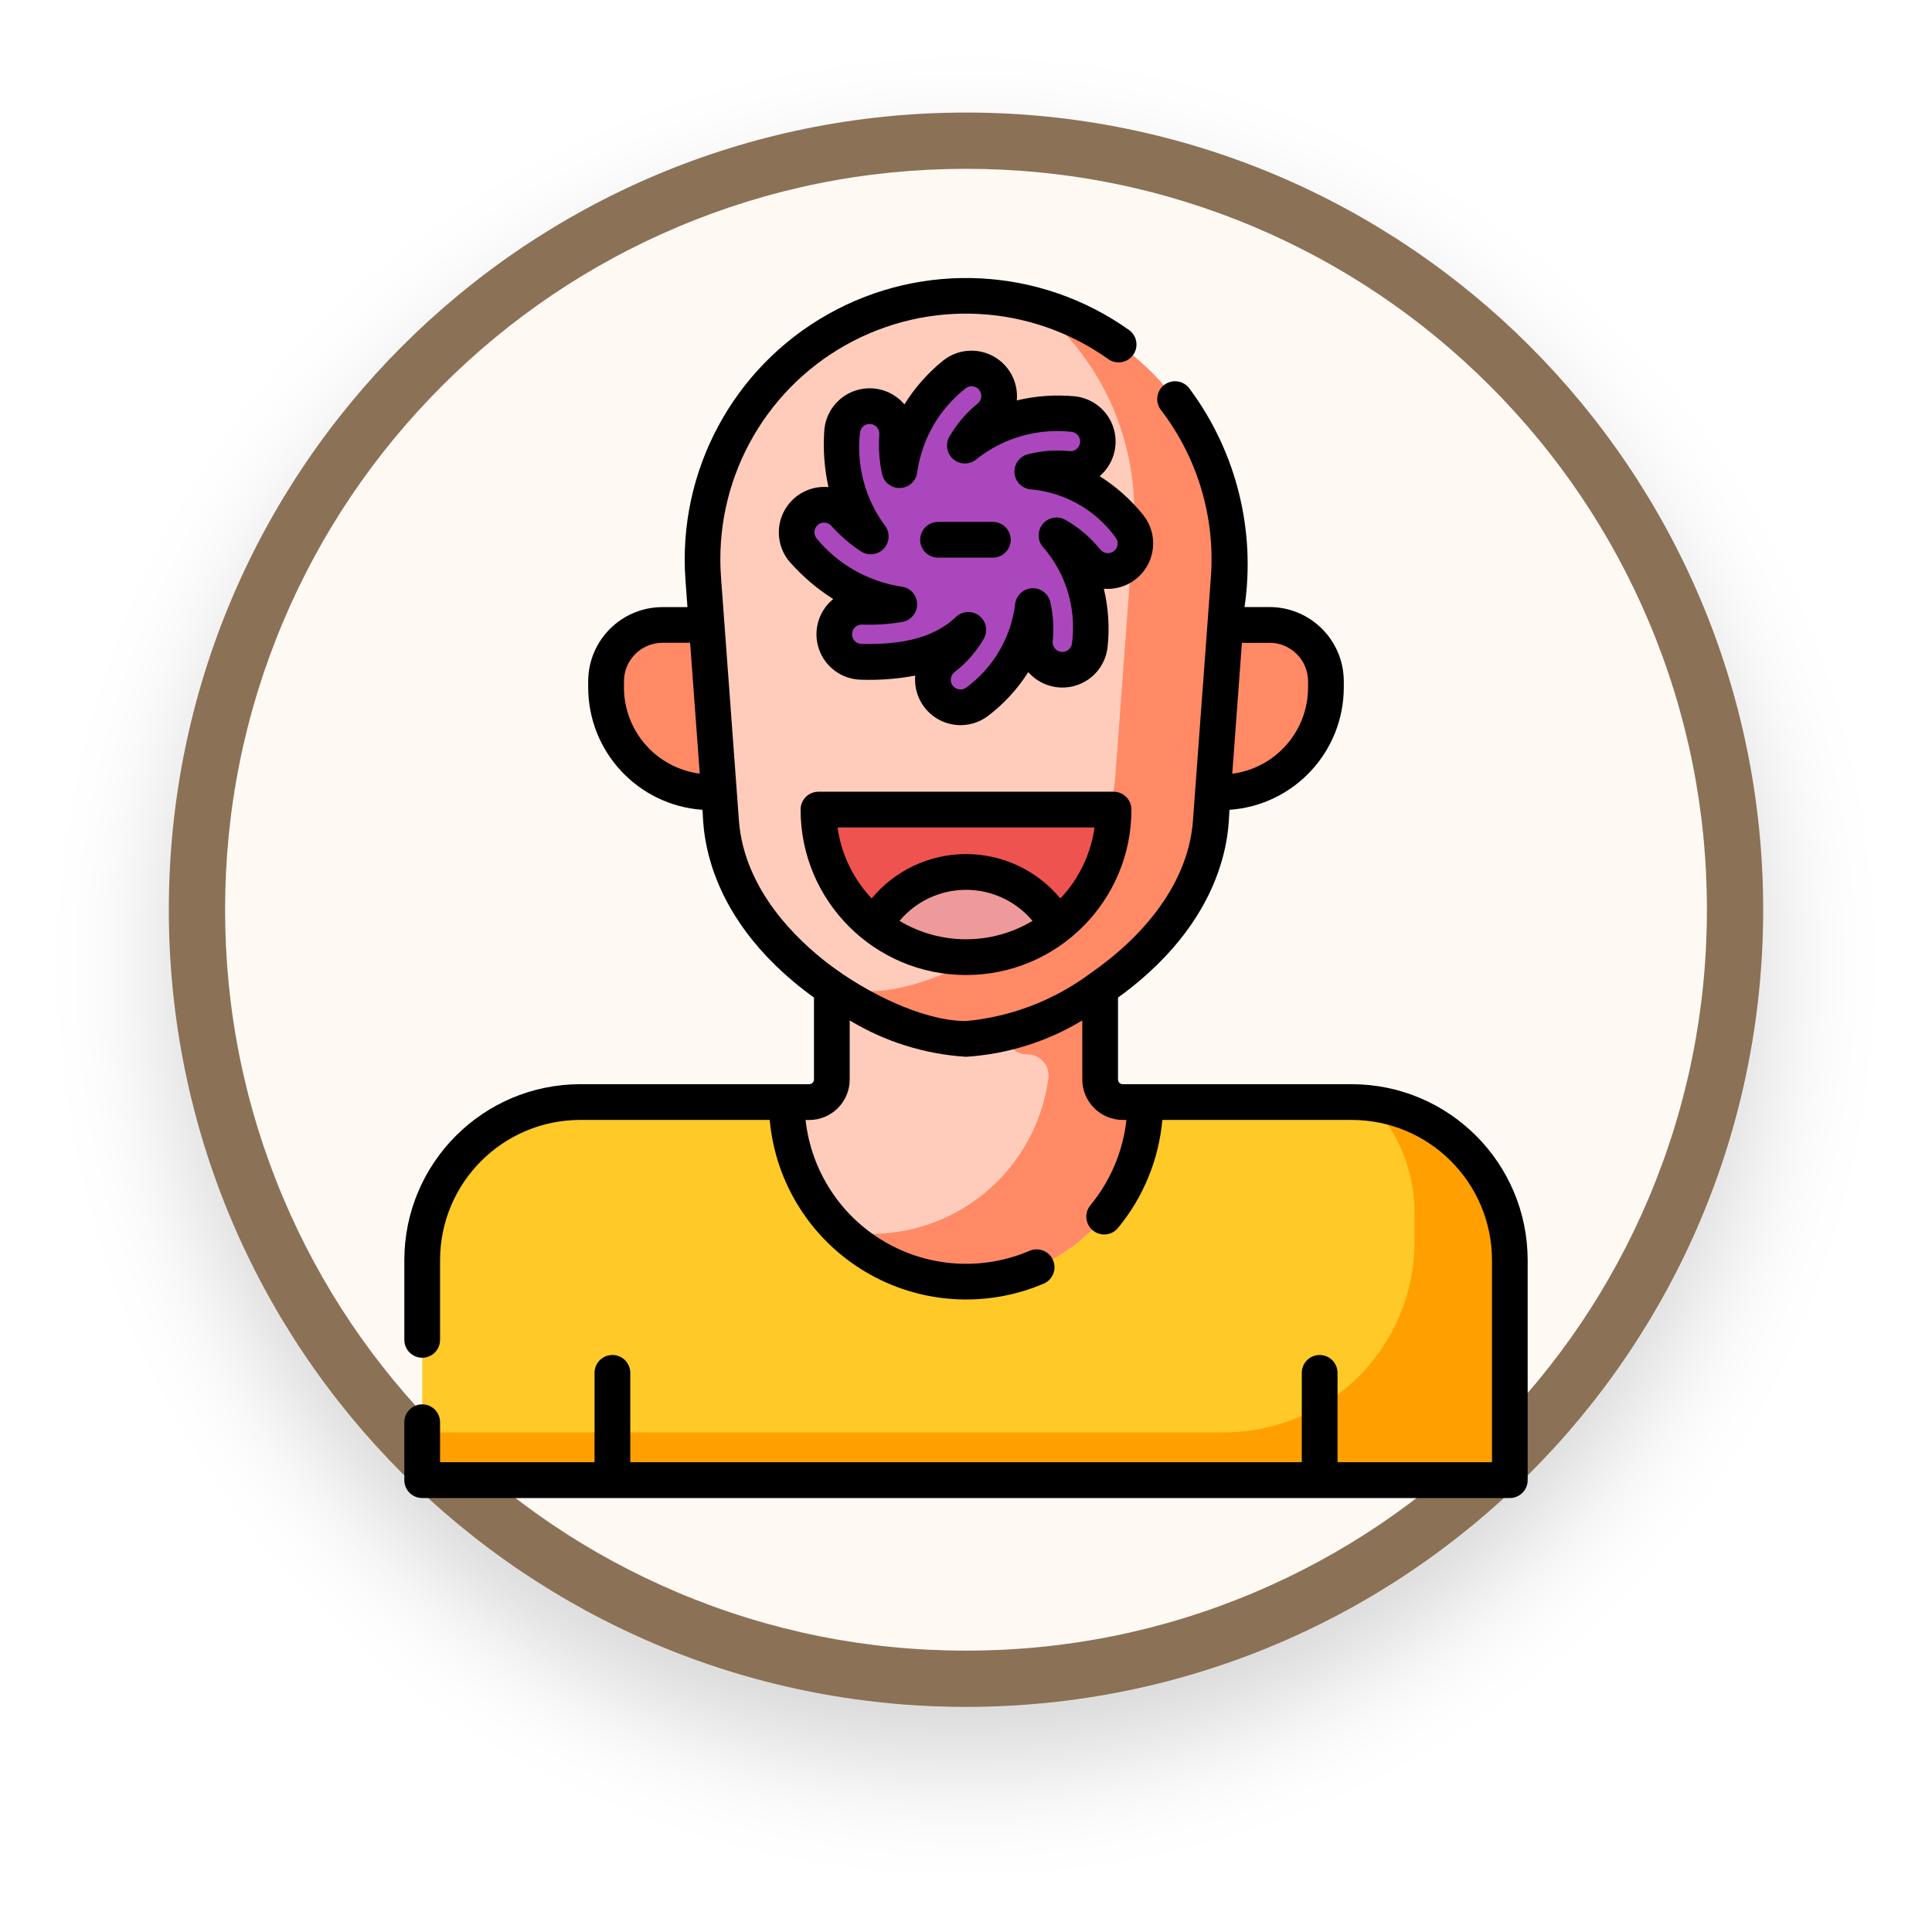
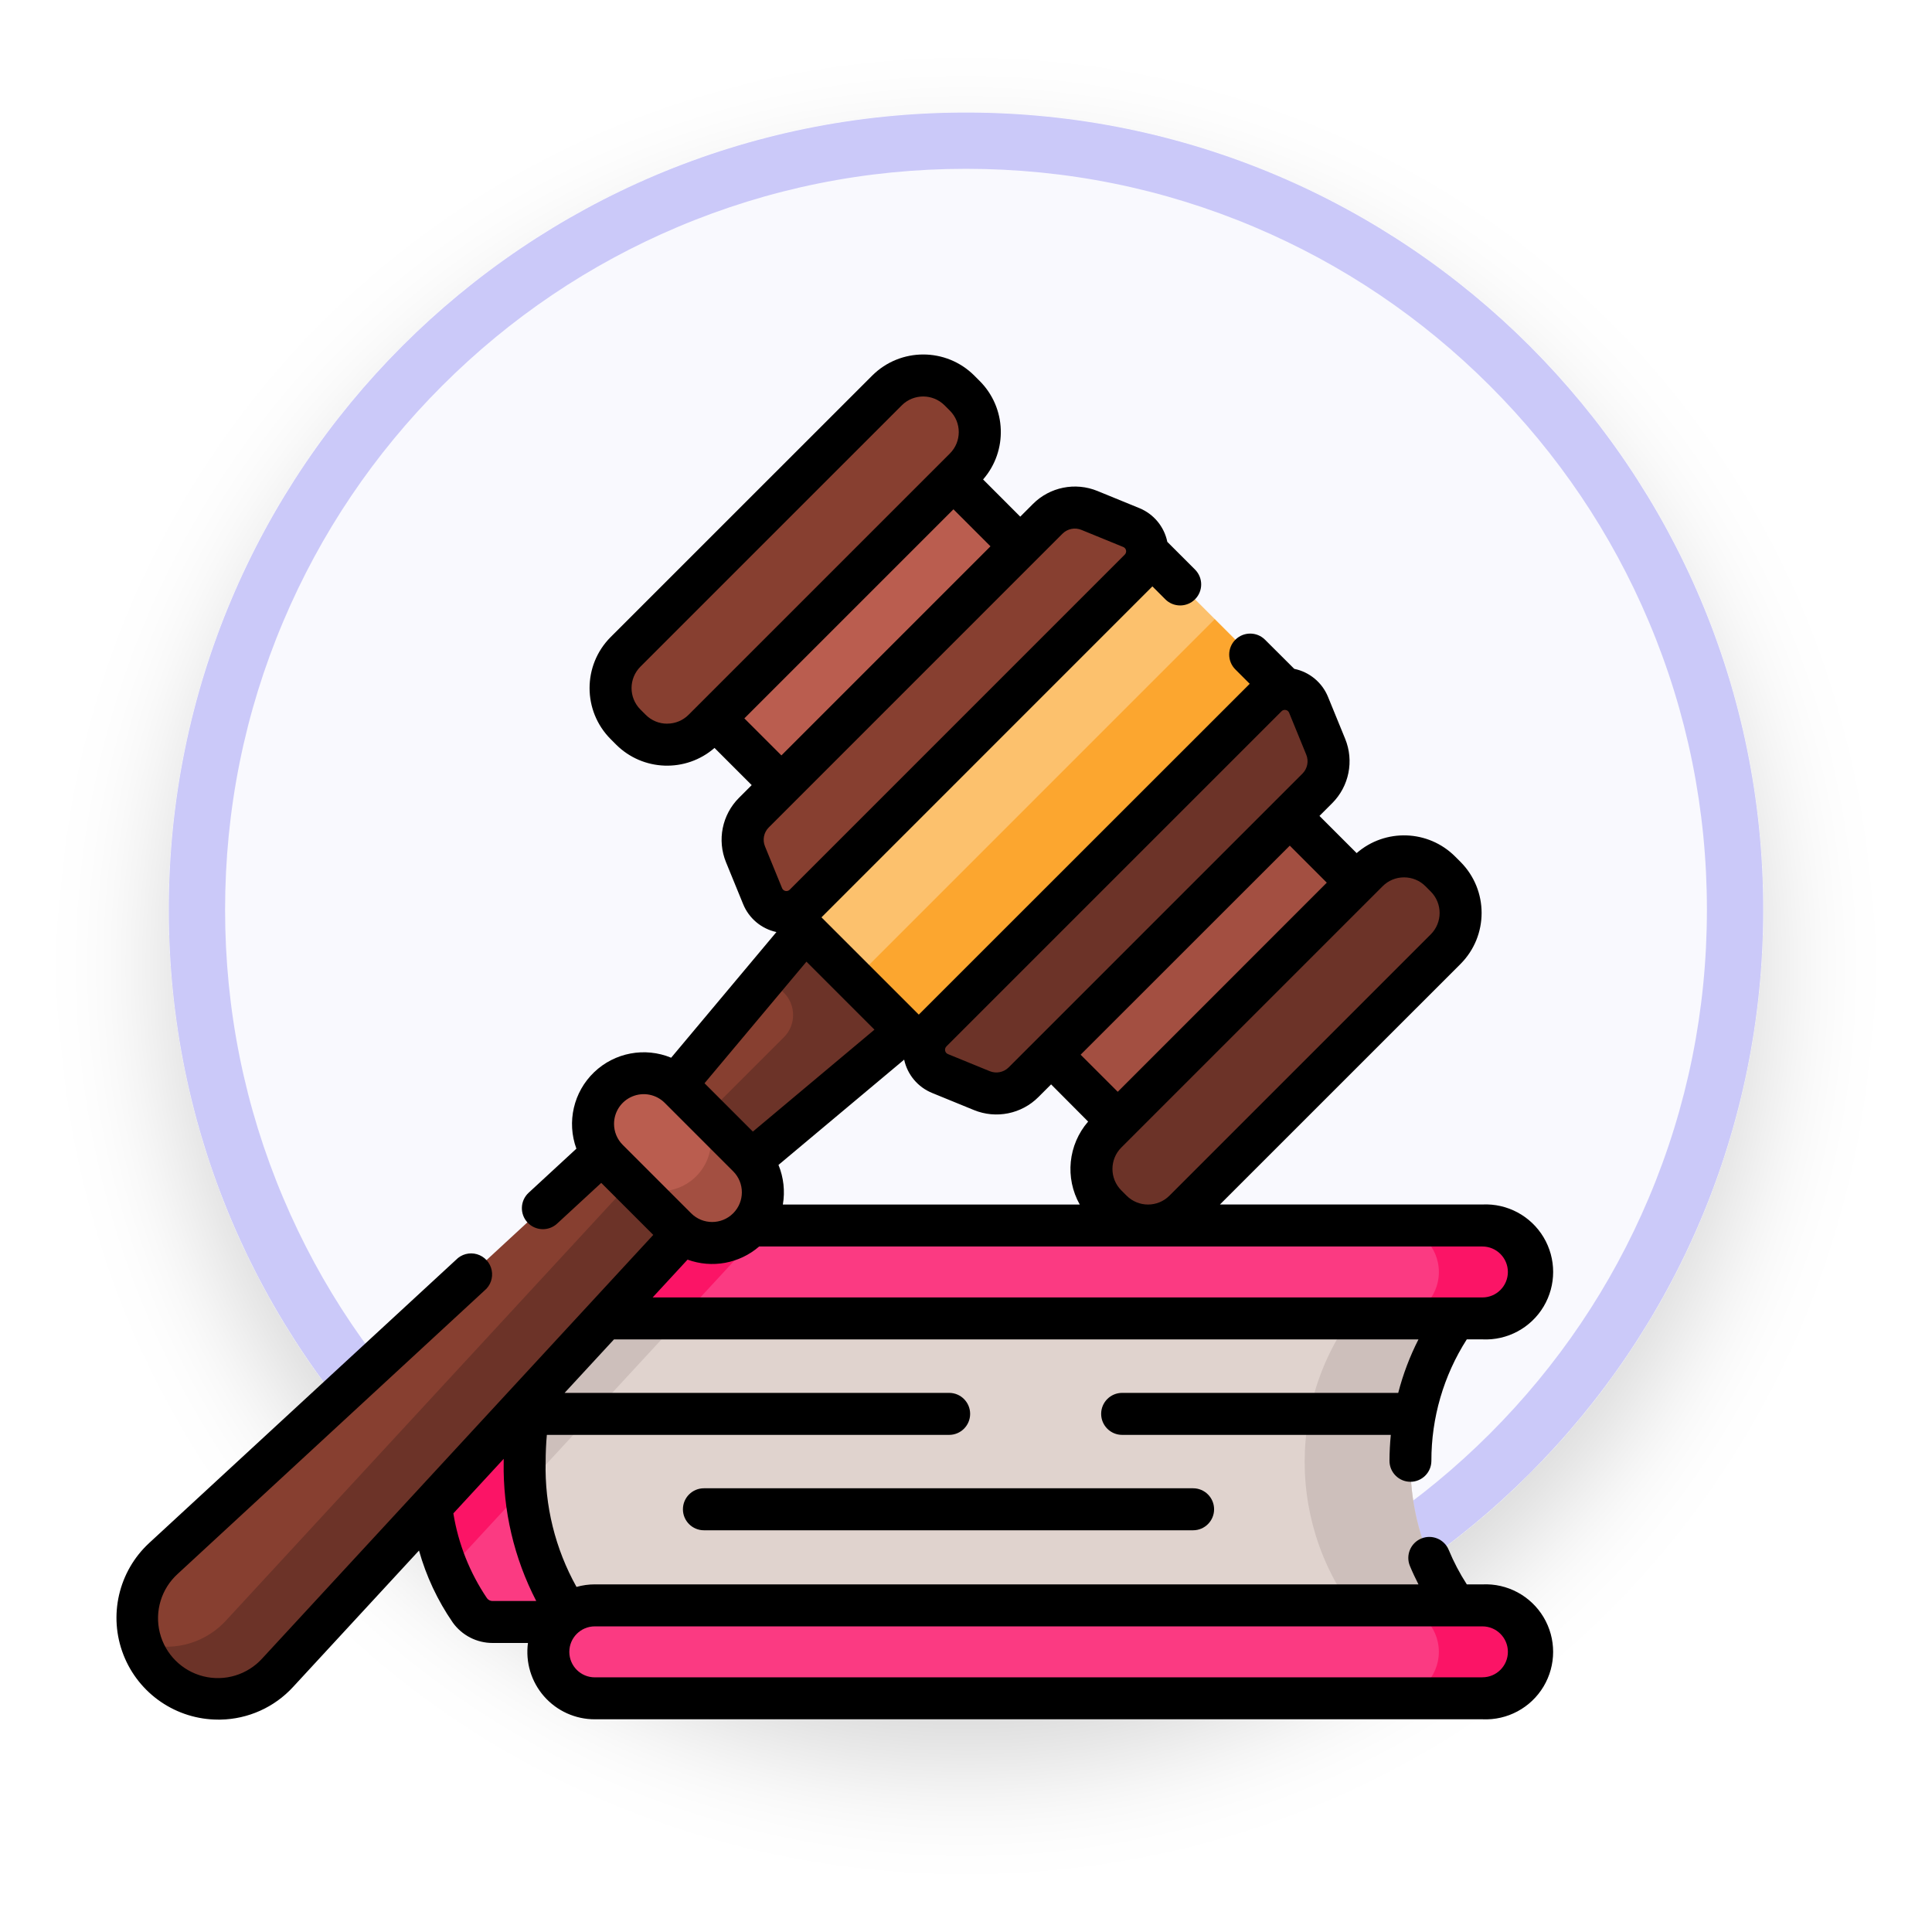
<svg xmlns="http://www.w3.org/2000/svg" width="103" height="103" viewBox="0 0 103 103">
  <defs>
    <filter id="Path_978624" x="0" y="0" width="103" height="103" filterUnits="userSpaceOnUse">
      <feOffset dy="3" input="SourceAlpha" />
      <feGaussianBlur stdDeviation="3" result="blur" />
      <feFlood flood-opacity="0.161" />
      <feComposite operator="in" in2="blur" />
      <feComposite in="SourceGraphic" />
    </filter>
  </defs>
-   <g id="Group_1210697" data-name="Group 1210697" transform="translate(-192 -4462.5)">
-     <g id="Group_1209788" data-name="Group 1209788">
-       <g id="Group_1208683" data-name="Group 1208683" transform="translate(201 4468.5)">
-         <g id="Group_1178144" data-name="Group 1178144">
-           <g id="Group_1177896" data-name="Group 1177896">
-             <g id="Group_1176881" data-name="Group 1176881">
-               <g id="Group_1175148" data-name="Group 1175148">
-                 <g id="Group_1173798" data-name="Group 1173798">
-                   <g id="Group_1171925" data-name="Group 1171925">
-                     <g id="Group_1164524" data-name="Group 1164524">
-                       <g id="Group_1144123" data-name="Group 1144123">
-                         <g transform="matrix(1, 0, 0, 1, -9, -6)" filter="url(#Path_978624)">
-                           <g id="Path_978624-2" data-name="Path 978624" transform="translate(9 6)" fill="#fff9f4">
-                             <path d="M 42.5 83.5 C 36.964 83.5 31.595 82.416 26.541 80.279 C 21.659 78.214 17.274 75.257 13.509 71.491 C 9.743 67.726 6.786 63.341 4.721 58.459 C 2.584 53.405 1.5 48.036 1.5 42.5 C 1.5 36.964 2.584 31.595 4.721 26.541 C 6.786 21.659 9.743 17.274 13.509 13.509 C 17.274 9.743 21.659 6.786 26.541 4.721 C 31.595 2.584 36.964 1.5 42.5 1.5 C 48.036 1.5 53.405 2.584 58.459 4.721 C 63.341 6.786 67.726 9.743 71.491 13.509 C 75.257 17.274 78.214 21.659 80.279 26.541 C 82.416 31.595 83.5 36.964 83.5 42.5 C 83.5 48.036 82.416 53.405 80.279 58.459 C 78.214 63.341 75.257 67.726 71.491 71.491 C 67.726 75.257 63.341 78.214 58.459 80.279 C 53.405 82.416 48.036 83.5 42.5 83.5 Z" stroke="none" />
-                             <path d="M 42.5 3 C 37.166 3 31.994 4.044 27.126 6.103 C 22.422 8.092 18.198 10.941 14.569 14.569 C 10.941 18.198 8.092 22.422 6.103 27.126 C 4.044 31.994 3 37.166 3 42.5 C 3 47.834 4.044 53.006 6.103 57.874 C 8.092 62.578 10.941 66.802 14.569 70.431 C 18.198 74.059 22.422 76.908 27.126 78.897 C 31.994 80.956 37.166 82 42.5 82 C 47.834 82 53.006 80.956 57.874 78.897 C 62.578 76.908 66.802 74.059 70.431 70.431 C 74.059 66.802 76.908 62.578 78.897 57.874 C 80.956 53.006 82 47.834 82 42.5 C 82 37.166 80.956 31.994 78.897 27.126 C 76.908 22.422 74.059 18.198 70.431 14.569 C 66.802 10.941 62.578 8.092 57.874 6.103 C 53.006 4.044 47.834 3 42.5 3 M 42.5 0 C 65.972 0 85 19.028 85 42.5 C 85 65.972 65.972 85 42.5 85 C 19.028 85 0 65.972 0 42.5 C 0 19.028 19.028 0 42.5 0 Z" stroke="none" fill="#8b7157" />
+   <g id="Group_1222535" data-name="Group 1222535" transform="translate(-164.789 -1684.5)">
+     <g id="Group_1221753" data-name="Group 1221753">
+       <g id="Group_1220988" data-name="Group 1220988" transform="translate(0 -843)">
+         <g id="Group_1208651" data-name="Group 1208651" transform="translate(-0.711 1469.5)">
+           <g id="Group_1178144" data-name="Group 1178144" transform="translate(-19.5 -2004)">
+             <g id="Group_1177896" data-name="Group 1177896" transform="translate(14 196)">
+               <g id="Group_1176881" data-name="Group 1176881">
+                 <g id="Group_1175148" data-name="Group 1175148" transform="translate(0 1580)">
+                   <g id="Group_1173798" data-name="Group 1173798" transform="translate(-3 -3520)">
+                     <g id="Group_1171925" data-name="Group 1171925" transform="translate(-22 -2246)">
+                       <g id="Group_1164524" data-name="Group 1164524" transform="translate(205 7058)">
+                         <g id="Group_1144123" data-name="Group 1144123">
+                           <g transform="matrix(1, 0, 0, 1, -9, -6)" filter="url(#Path_978624)">
+                             <g id="Path_978624-2" data-name="Path 978624" transform="translate(9 6)" fill="#f9f9fe">
+                               <path d="M 42.5 83.5 C 36.964 83.5 31.595 82.416 26.541 80.279 C 21.659 78.214 17.274 75.257 13.509 71.491 C 9.743 67.726 6.786 63.341 4.721 58.459 C 2.584 53.405 1.5 48.036 1.5 42.5 C 1.5 36.964 2.584 31.595 4.721 26.541 C 6.786 21.659 9.743 17.274 13.509 13.509 C 17.274 9.743 21.659 6.786 26.541 4.721 C 31.595 2.584 36.964 1.5 42.5 1.5 C 48.036 1.5 53.405 2.584 58.459 4.721 C 63.341 6.786 67.726 9.743 71.491 13.509 C 75.257 17.274 78.214 21.659 80.279 26.541 C 82.416 31.595 83.5 36.964 83.5 42.5 C 83.5 48.036 82.416 53.405 80.279 58.459 C 78.214 63.341 75.257 67.726 71.491 71.491 C 67.726 75.257 63.341 78.214 58.459 80.279 C 53.405 82.416 48.036 83.5 42.5 83.5 Z" stroke="none" />
+                               <path d="M 42.5 3 C 37.166 3 31.994 4.044 27.126 6.103 C 22.422 8.092 18.198 10.941 14.569 14.569 C 10.941 18.198 8.092 22.422 6.103 27.126 C 4.044 31.994 3 37.166 3 42.5 C 3 47.834 4.044 53.006 6.103 57.874 C 8.092 62.578 10.941 66.802 14.569 70.431 C 18.198 74.059 22.422 76.908 27.126 78.897 C 31.994 80.956 37.166 82 42.5 82 C 47.834 82 53.006 80.956 57.874 78.897 C 62.578 76.908 66.802 74.059 70.431 70.431 C 74.059 66.802 76.908 62.578 78.897 57.874 C 80.956 53.006 82 47.834 82 42.5 C 82 37.166 80.956 31.994 78.897 27.126 C 76.908 22.422 74.059 18.198 70.431 14.569 C 66.802 10.941 62.578 8.092 57.874 6.103 C 53.006 4.044 47.834 3 42.5 3 M 42.5 0 C 65.972 0 85 19.028 85 42.5 C 85 65.972 65.972 85 42.5 85 C 19.028 85 0 65.972 0 42.5 C 0 19.028 19.028 0 42.5 0 Z" stroke="none" fill="#cbc9f9" />
+                             </g>
                          </g>
                        </g>
                      </g>
                    </g>
                  </g>
                </g>
              </g>
            </g>
          </g>
        </g>
      </g>
-       <g id="alucinogeno" transform="translate(193.285 4477.321)">
-         <path id="Path_1079263" data-name="Path 1079263" d="M159.481,47.112c-4.12,0-12.547-4.737-13.051-11.573l-.955-12.966a14.044,14.044,0,1,1,28.011,0l-.955,12.966C172.028,42.375,163.6,47.112,159.481,47.112Z" transform="translate(-109.266 -6.546)" fill="#ffccbc" />
-         <path id="Path_1079264" data-name="Path 1079264" d="M208.1,11.171a14.019,14.019,0,0,1,5.32,12.068L212.461,36.2c-.5,6.836-8.931,11.573-13.051,11.573a8.808,8.808,0,0,1-2.414-.4,14.453,14.453,0,0,0,7.495,2.938c4.12,0,12.547-4.737,13.051-11.573l.955-12.966A14.05,14.05,0,0,0,208.1,11.171Z" transform="translate(-154.276 -9.752)" fill="#ff8a65" />
-         <path id="Path_1079265" data-name="Path 1079265" d="M360.088,154.529h-.435l.657-8.921h2.36a3,3,0,0,1,3,3v.329A5.587,5.587,0,0,1,360.088,154.529Z" transform="translate(-296.271 -127.112)" fill="#ff8a65" />
-         <path id="Path_1079266" data-name="Path 1079266" d="M110.524,154.529h.435l-.657-8.921h-2.36a3,3,0,0,0-3,3v.329A5.587,5.587,0,0,0,110.524,154.529Z" transform="translate(-73.911 -127.112)" fill="#ff8a65" />
-         <path id="Path_1079267" data-name="Path 1079267" d="M77.327,345.854H66.32a9.557,9.557,0,1,1-19.114,0H36.2a8.427,8.427,0,0,0-8.427,8.427v11.725H85.754V354.281A8.427,8.427,0,0,0,77.327,345.854Z" transform="translate(-6.548 -301.922)" fill="#ffca28" />
-         <path id="Path_1079268" data-name="Path 1079268" d="M78.332,346.341a8.4,8.4,0,0,1,2.34,5.825v1.553A10.172,10.172,0,0,1,70.5,363.891H27.771v2.541H85.753V354.706A8.427,8.427,0,0,0,78.332,346.341Z" transform="translate(-6.547 -302.347)" fill="#ffa000" />
-         <path id="Path_1079269" data-name="Path 1079269" d="M190.321,313.759a9.557,9.557,0,0,0,9.557-9.574h-1.2a1.206,1.206,0,0,1-1.206-1.206v-4.857a14.164,14.164,0,0,1-7.152,2.7,14.166,14.166,0,0,1-7.152-2.7v4.857a1.206,1.206,0,0,1-1.206,1.206h-1.2A9.557,9.557,0,0,0,190.321,313.759Z" transform="translate(-140.106 -260.253)" fill="#ffccbc" />
-         <path id="Path_1079270" data-name="Path 1079270" d="M218.883,304.184a1.206,1.206,0,0,1-1.206-1.206v-4.857a16.905,16.905,0,0,1-5.077,2.392,1.2,1.2,0,0,0,1.2,1.13h0a1.126,1.126,0,0,1,1.117,1.27,9.556,9.556,0,0,1-11.011,8.179,9.554,9.554,0,0,0,16.174-6.909h-1.2Z" transform="translate(-160.31 -260.252)" fill="#ff8a65" />
-         <path id="Path_1079271" data-name="Path 1079271" d="M201.938,230.975h0a7.866,7.866,0,0,1-7.866-7.866H209.8A7.867,7.867,0,0,1,201.938,230.975Z" transform="translate(-151.724 -194.769)" fill="#ef5350" />
-         <path id="Path_1079272" data-name="Path 1079272" d="M217.67,252.132a7.833,7.833,0,0,0,4.869,1.687h0a7.833,7.833,0,0,0,4.869-1.687,5.579,5.579,0,0,0-9.738,0Z" transform="translate(-172.324 -217.613)" fill="#ef9a9a" />
-         <path id="Path_1079273" data-name="Path 1079273" d="M202.626,46.376a7.572,7.572,0,0,0-5.081-2.906l-.1,0a5.354,5.354,0,0,1,1.869-.144,1.47,1.47,0,1,0,.313-2.923,7.846,7.846,0,0,0-5.776,1.683,5.359,5.359,0,0,1,1.278-1.5,1.47,1.47,0,1,0-1.839-2.293,7.852,7.852,0,0,0-2.924,5.1,6.743,6.743,0,0,1-.125-1.848,1.47,1.47,0,0,0-2.933-.2,8.014,8.014,0,0,0,1.529,5.582,7.045,7.045,0,0,1-1.4-1.205,1.47,1.47,0,1,0-2.183,1.969,8.156,8.156,0,0,0,5.1,2.855,9.7,9.7,0,0,1-1.977.127h-.025a1.47,1.47,0,0,0-.024,2.94q.179,0,.361,0a7.724,7.724,0,0,0,5.094-1.485l.019-.015c.081-.069.158-.139.232-.209a5.068,5.068,0,0,1-1.3,1.487,1.47,1.47,0,1,0,1.765,2.351,7.472,7.472,0,0,0,2.981-5.107,5.329,5.329,0,0,1,.111,1.769,1.47,1.47,0,1,0,2.923.315,7.58,7.58,0,0,0-1.509-5.554c-.085-.1-.174-.2-.265-.3a5.543,5.543,0,0,1,1.592,1.352,1.47,1.47,0,1,0,2.293-1.84Z" transform="translate(-143.701 -33.142)" fill="#ab47bc" />
-         <g id="Group_1209787" data-name="Group 1209787" transform="translate(20.271 0)">
-           <path id="Path_1079274" data-name="Path 1079274" d="M187.524,215.609a.953.953,0,0,0-.953.953,8.819,8.819,0,0,0,17.638,0,.953.953,0,0,0-.953-.953Zm4.321,6.885a4.627,4.627,0,0,1,7.092,0A6.9,6.9,0,0,1,191.844,222.494Zm8.575-1.195a6.528,6.528,0,0,0-10.059,0,6.9,6.9,0,0,1-1.819-3.785h13.7A6.894,6.894,0,0,1,200.42,221.3Z" transform="translate(-165.446 -188.221)" />
-           <path id="Path_1079275" data-name="Path 1079275" d="M70.779,42.98H58.572a.254.254,0,0,1-.253-.253V38.363c6.348-4.593,5.846-9.73,5.949-10.011a6.547,6.547,0,0,0,6.088-6.523V21.5A3.962,3.962,0,0,0,66.4,17.543H65.064a15.678,15.678,0,0,0-2.9-11.6A.953.953,0,1,0,60.65,7.091a13.069,13.069,0,0,1,2.62,8.866l-.955,12.966c-.249,3.384-2.674,6.217-5.488,8.161a13.131,13.131,0,0,1-6.613,2.53c-2.305,0-5.328-1.527-7.305-3.029-1.674-1.271-4.523-3.956-4.8-7.661l-.955-12.966A13.092,13.092,0,0,1,57.817,4.336a.953.953,0,0,0,1.108-1.55A15,15,0,0,0,35.259,16.1l.106,1.446H34.031A3.962,3.962,0,0,0,30.073,21.5v.329a6.547,6.547,0,0,0,6.088,6.523c.1.278-.388,5.426,5.949,10.011v4.364a.254.254,0,0,1-.253.253H29.651a9.39,9.39,0,0,0-9.38,9.38v4.221a.953.953,0,1,0,1.905,0V52.359a7.483,7.483,0,0,1,7.474-7.474h10.1A10.518,10.518,0,0,0,54.388,53.6a.953.953,0,0,0-.757-1.748,8.61,8.61,0,0,1-11.969-6.963h.194a2.161,2.161,0,0,0,2.159-2.159V39.58a13.635,13.635,0,0,0,6.2,1.939,13.635,13.635,0,0,0,6.2-1.939v3.147a2.161,2.161,0,0,0,2.159,2.159h.193a8.613,8.613,0,0,1-1.905,4.53.953.953,0,1,0,1.471,1.211,10.526,10.526,0,0,0,2.35-5.741h10.1a7.483,7.483,0,0,1,7.474,7.474V63.132H70.022V58.339a.953.953,0,0,0-1.905,0v4.793h-35.8V58.339a.953.953,0,0,0-1.905,0v4.793H22.176v-2.1a.953.953,0,1,0-1.905,0v3.058a.953.953,0,0,0,.953.953H79.206a.953.953,0,0,0,.953-.953V52.359A9.39,9.39,0,0,0,70.779,42.98ZM66.4,19.448A2.055,2.055,0,0,1,68.451,21.5v.329a4.64,4.64,0,0,1-4.041,4.6l.514-6.976H66.4Zm-34.42,2.381V21.5a2.055,2.055,0,0,1,2.052-2.052h1.475l.514,6.976A4.64,4.64,0,0,1,31.979,21.829Z" transform="translate(-20.271 0)" />
-           <path id="Path_1079276" data-name="Path 1079276" d="M194.458,37.13a2.426,2.426,0,0,0-1.309-4.256,9.478,9.478,0,0,0-3.108.217,2.426,2.426,0,0,0-3.926-2.124,9.229,9.229,0,0,0-2.065,2.337,2.426,2.426,0,0,0-4.272,1.394A10.512,10.512,0,0,0,180,37.713a2.424,2.424,0,0,0-2.026,4.033,10.842,10.842,0,0,0,2.28,1.935,2.422,2.422,0,0,0,1.483,4.3,13.092,13.092,0,0,0,2.89-.22,2.425,2.425,0,0,0,3.866,2.161,8.874,8.874,0,0,0,2.159-2.346,2.424,2.424,0,0,0,4.23-1.337,9.191,9.191,0,0,0-.2-3.108,2.426,2.426,0,0,0,2.1-3.929A9.414,9.414,0,0,0,194.458,37.13Zm.762,3.992a.517.517,0,0,1-.727-.08,6.453,6.453,0,0,0-1.872-1.588.953.953,0,0,0-1.154,1.489,6.491,6.491,0,0,1,1.517,5.092.517.517,0,1,1-1.028-.111,6.3,6.3,0,0,0-.13-2.088.953.953,0,0,0-1.877.144,6.512,6.512,0,0,1-2.6,4.419.517.517,0,0,1-.621-.827A6.047,6.047,0,0,0,188.28,45.8a.953.953,0,0,0-1.482-1.167c-1.323,1.264-3.228,1.474-5.032,1.443a.517.517,0,1,1,.017-1.034h0a10.442,10.442,0,0,0,2.174-.144.953.953,0,0,0-.083-1.883,7.269,7.269,0,0,1-4.489-2.545.517.517,0,1,1,.768-.693,7.977,7.977,0,0,0,1.588,1.368.953.953,0,0,0,1.249-1.409,7,7,0,0,1-1.311-4.908.517.517,0,0,1,1.032.07,7.675,7.675,0,0,0,.145,2.115.953.953,0,0,0,1.878-.1,6.9,6.9,0,0,1,2.574-4.462.517.517,0,0,1,.647.807,6.318,6.318,0,0,0-1.508,1.769.953.953,0,0,0,1.461,1.185,6.913,6.913,0,0,1,5.04-1.446.517.517,0,1,1-.11,1.028,6.287,6.287,0,0,0-2.206.168.953.953,0,0,0,.189,1.875,6.257,6.257,0,0,1,4.482,2.555A.518.518,0,0,1,195.22,41.122Z" transform="translate(-157.389 -26.565)" />
-           <path id="Path_1079277" data-name="Path 1079277" d="M240.87,102.368h-2.923a.953.953,0,1,0,0,1.905h2.923a.953.953,0,0,0,0-1.905Z" transform="translate(-209.464 -89.364)" />
+       <g id="ley_8_" data-name="ley (8)" transform="translate(171 1691.206)">
+         <g id="Group_1221744" data-name="Group 1221744" transform="translate(16.601 58.63)">
+           <g id="Group_1221739" data-name="Group 1221739" transform="translate(0 4.07)">
+             <path id="Path_1171538" data-name="Path 1171538" d="M158.449,359.118a12.956,12.956,0,0,0,3.11,8.533H114.675a1.483,1.483,0,0,1-1.211-.619,15.1,15.1,0,0,1,0-15.826,1.484,1.484,0,0,1,1.211-.619H161.56A12.958,12.958,0,0,0,158.449,359.118Z" transform="translate(-111.226 -350.585)" fill="#fb3a82" />
+             <path id="Path_1171539" data-name="Path 1171539" d="M125.533,350.587l-13.221,14.321a14.982,14.982,0,0,1-1.082-5.788,13.541,13.541,0,0,1,2.239-7.914,1.481,1.481,0,0,1,1.21-.619Z" transform="translate(-111.229 -350.587)" fill="#fb1466" />
+             <path id="Path_1171540" data-name="Path 1171540" d="M193.014,359.118a12.957,12.957,0,0,0,3.11,8.533h-47.6s-2.736-2.77-2.736-8.533,2.736-8.533,2.736-8.533h47.6A12.957,12.957,0,0,0,193.014,359.118Z" transform="translate(-140.632 -350.585)" fill="#e0d3ce" />
+             <g id="Group_1221738" data-name="Group 1221738" transform="translate(5.159 0)">
+               <path id="Path_1171541" data-name="Path 1171541" d="M154.935,350.587l-9.1,9.852c-.031-.421-.049-.861-.049-1.319,0-5.763,2.736-8.533,2.736-8.533Z" transform="translate(-145.79 -350.587)" fill="#cdbfbb" />
+               <path id="Path_1171542" data-name="Path 1171542" d="M430.039,359.124a12.954,12.954,0,0,0,3.111,8.532h-5.64a13.257,13.257,0,0,1,0-17.064h5.64A12.951,12.951,0,0,0,430.039,359.124Z" transform="translate(-382.815 -350.591)" fill="#cdbfbb" />
+             </g>
+           </g>
+           <g id="Group_1221743" data-name="Group 1221743" transform="translate(6.423)">
+             <g id="Group_1221741" data-name="Group 1221741" transform="translate(0)">
+               <path id="Path_1171543" data-name="Path 1171543" d="M206.534,325.795a2.477,2.477,0,0,1-2.476,2.476H156.736a2.477,2.477,0,0,1,0-4.954h47.322A2.477,2.477,0,0,1,206.534,325.795Z" transform="translate(-154.26 -323.317)" fill="#fb3a82" />
+               <g id="Group_1221740" data-name="Group 1221740">
+                 <path id="Path_1171544" data-name="Path 1171544" d="M165.9,323.317l-4.572,4.954h-4.59a2.477,2.477,0,0,1,0-4.954Z" transform="translate(-154.26 -323.317)" fill="#fb1466" />
+                 <path id="Path_1171545" data-name="Path 1171545" d="M462.995,325.8a2.479,2.479,0,0,1-2.478,2.478h-4.8a2.477,2.477,0,0,0,0-4.954h4.8A2.477,2.477,0,0,1,462.995,325.8Z" transform="translate(-410.719 -323.32)" fill="#fb1466" />
+               </g>
+             </g>
+             <g id="Group_1221742" data-name="Group 1221742" transform="translate(0 20.251)">
+               <path id="Path_1171546" data-name="Path 1171546" d="M204.055,463.95H156.734a2.477,2.477,0,1,1,0-4.954h47.321a2.477,2.477,0,0,1,0,4.954Z" transform="translate(-154.257 -458.996)" fill="#fb3a82" />
+               <path id="Path_1171547" data-name="Path 1171547" d="M462.995,461.476a2.476,2.476,0,0,1-2.478,2.476h-4.8a2.476,2.476,0,1,0,0-4.952h4.8A2.477,2.477,0,0,1,462.995,461.476Z" transform="translate(-410.719 -458.999)" fill="#fb1466" />
+             </g>
+           </g>
+         </g>
+         <g id="Group_1221752" data-name="Group 1221752" transform="translate(-0.001 12.193)">
+           <g id="Group_1221747" data-name="Group 1221747" transform="translate(1.12 29.581)">
+             <g id="Group_1221745" data-name="Group 1221745" transform="translate(0 9.474)">
+               <path id="Path_1171548" data-name="Path 1171548" d="M40.1,277.855l-4-4L8.887,298.984a4.31,4.31,0,1,0,6.091,6.091Z" transform="translate(-7.5 -273.857)" fill="#873f30" />
+               <path id="Path_1171549" data-name="Path 1171549" d="M16.063,312.209a4.312,4.312,0,0,1-6.094,0,4.267,4.267,0,0,1-1.051-1.717,4.3,4.3,0,0,0,4.374-1.047c.041-.041.083-.085.123-.128L38.542,282.1l2.769,2.769L16.183,312.084C16.143,312.127,16.1,312.169,16.063,312.209Z" transform="translate(-8.706 -280.866)" fill="#6c3328" />
+             </g>
+             <path id="Path_1171550" data-name="Path 1171550" d="M199.843,210.382l-9.207,10.983,3.761,3.761,10.983-9.207Z" transform="translate(-163.302 -210.382)" fill="#873f30" />
+             <path id="Path_1171551" data-name="Path 1171551" d="M208.288,210.382l-2.975,3.549.893.893a1.683,1.683,0,0,1,0,2.379l-5.643,5.643,2.28,2.28,10.983-9.207Z" transform="translate(-171.746 -210.382)" fill="#6c3328" />
+             <g id="Group_1221746" data-name="Group 1221746" transform="translate(24.287 8.734)">
+               <path id="Path_1171552" data-name="Path 1171552" d="M174.665,277.164l-3.651-3.651a2.7,2.7,0,1,1,3.822-3.822l3.651,3.651a2.7,2.7,0,0,1-3.822,3.822Z" transform="translate(-170.222 -268.899)" fill="#ba5d4f" />
+               <path id="Path_1171553" data-name="Path 1171553" d="M188.031,286.713a2.7,2.7,0,0,1-3.822,0l-2.767-2.767a2.7,2.7,0,0,0,3.822-3.822l2.767,2.767A2.7,2.7,0,0,1,188.031,286.713Z" transform="translate(-179.766 -278.448)" fill="#a34f41" />
+             </g>
+           </g>
+           <g id="Group_1221748" data-name="Group 1221748" transform="translate(29.704 4.479)">
+             <path id="Path_1171554" data-name="Path 1171554" d="M0,0H11.467V18H0Z" transform="translate(12.727 0) rotate(45)" fill="#ba5d4f" />
+             <path id="Path_1171555" data-name="Path 1171555" d="M0,0H11.467V18H0Z" transform="translate(25.865 38.603) rotate(-135)" fill="#a34f41" />
+           </g>
+           <g id="Group_1221751" data-name="Group 1221751" transform="translate(0 0)">
+             <path id="Path_1171556" data-name="Path 1171556" d="M177.562,38.574l-.282-.282a2.734,2.734,0,0,1,0-3.867l13.931-13.931a2.734,2.734,0,0,1,3.867,0l.282.282a2.734,2.734,0,0,1,0,3.867L181.429,38.574A2.735,2.735,0,0,1,177.562,38.574Z" transform="translate(-150.139 -18.574)" fill="#873f30" />
+             <path id="Path_1171557" data-name="Path 1171557" d="M349.044,210.056l.282.282a2.734,2.734,0,0,0,3.867,0l13.931-13.931a2.734,2.734,0,0,0,0-3.867l-.282-.282a2.734,2.734,0,0,0-3.867,0l-13.931,13.931A2.735,2.735,0,0,0,349.044,210.056Z" transform="translate(-296.266 -164.701)" fill="#6c3328" />
+             <g id="Group_1221750" data-name="Group 1221750">
+               <path id="Path_1171558" data-name="Path 1171558" d="M0,0H12.877V27.188H0Z" transform="translate(54.056 9.608) rotate(45)" fill="#fcc16d" />
+               <path id="Path_1171559" data-name="Path 1171559" d="M0,0H27.188V6.517H0Z" transform="translate(39.325 33.337) rotate(-45)" fill="#fca62f" />
+               <path id="Path_1171560" data-name="Path 1171560" d="M244.371,67.93l-2.23-.912a2.051,2.051,0,0,0-2.226.448L224.253,83.129a2.051,2.051,0,0,0-.448,2.226l.912,2.23a1.367,1.367,0,0,0,2.232.449l17.872-17.872A1.367,1.367,0,0,0,244.371,67.93Z" transform="translate(-190.271 -58.706)" fill="#873f30" />
+               <path id="Path_1171561" data-name="Path 1171561" d="M308.926,132.485l.912,2.23a2.051,2.051,0,0,1-.448,2.226L293.727,152.6a2.051,2.051,0,0,1-2.226.448l-2.23-.912a1.367,1.367,0,0,1-.449-2.232l17.872-17.872A1.367,1.367,0,0,1,308.926,132.485Z" transform="translate(-245.372 -113.808)" fill="#6c3328" />
+               <g id="Group_1221749" data-name="Group 1221749">
+                 <path id="Path_1171562" data-name="Path 1171562" d="M72.821,77.761h-.833a11.578,11.578,0,0,1-.964-1.838,1.119,1.119,0,0,0-2.069.856c.138.334.293.66.456.982H25.5a3.582,3.582,0,0,0-.976.136,13.013,13.013,0,0,1-1.645-6.665c0-.488.022-.969.064-1.441H44.39a1.119,1.119,0,1,0,0-2.239h-20.5l2.63-2.849h42.89a13.974,13.974,0,0,0-1.078,2.849H53.614a1.119,1.119,0,0,0,0,2.239H67.937c-.044.455-.069.914-.071,1.377a1.119,1.119,0,0,0,1.115,1.124h0A1.119,1.119,0,0,0,70.1,71.179,11.978,11.978,0,0,1,71.987,64.7h.835a3.6,3.6,0,1,0,0-7.192H58.828L71.649,44.69a3.854,3.854,0,0,0,0-5.45l-.282-.282a3.852,3.852,0,0,0-5.252-.183l-1.982-1.982.675-.675a3.163,3.163,0,0,0,.693-3.442l-.912-2.23a2.481,2.481,0,0,0-1.8-1.494L61.232,27.4a1.119,1.119,0,0,0-1.583,1.583l.766.766L42.772,47.386,37.584,42.2,55.226,24.556l.687.687A1.119,1.119,0,1,0,57.5,23.66l-1.478-1.478a2.482,2.482,0,0,0-1.494-1.8h0l-2.23-.912a3.164,3.164,0,0,0-3.442.693l-.675.675L46.2,18.855a3.852,3.852,0,0,0-.183-5.252l-.282-.282a3.854,3.854,0,0,0-5.45,0L26.349,27.253a3.854,3.854,0,0,0,0,5.45l.281.282a3.852,3.852,0,0,0,5.252.183l1.982,1.982-.675.675a3.163,3.163,0,0,0-.693,3.441l.912,2.23a2.48,2.48,0,0,0,1.775,1.488l-5.613,6.7a3.824,3.824,0,0,0-5.052,4.849l-2.546,2.35a1.119,1.119,0,0,0,1.519,1.645l2.352-2.171,2.773,2.773L7.773,81.706A3.191,3.191,0,1,1,3.265,77.2L19.615,62.1A1.119,1.119,0,1,0,18.1,60.458L1.746,75.552a5.429,5.429,0,0,0,3.679,9.419h.112a5.383,5.383,0,0,0,3.881-1.746l6.709-7.268a12.9,12.9,0,0,0,1.8,3.838,2.607,2.607,0,0,0,2.123,1.09h1.886A3.59,3.59,0,0,0,25.5,84.954H72.821a3.6,3.6,0,1,0,0-7.192Zm1.357-16.654a1.359,1.359,0,0,1-1.357,1.357H28.583l1.861-2.016a3.826,3.826,0,0,0,3.818-.7H72.821a1.359,1.359,0,0,1,1.357,1.357ZM40.408,48.188l-6.482,5.434-2.577-2.577,5.434-6.482Zm-4.883,9.323a3.844,3.844,0,0,0-.233-2.112l6.7-5.613a2.481,2.481,0,0,0,1.488,1.775l2.23.912a3.164,3.164,0,0,0,3.441-.693l.675-.675L51.8,53.088a3.861,3.861,0,0,0-.446,4.423H35.524ZM68.642,40.069a1.6,1.6,0,0,1,1.142.473l.282.282a1.615,1.615,0,0,1,0,2.284L56.135,57.038a1.615,1.615,0,0,1-2.284,0l-.282-.282a1.617,1.617,0,0,1,0-2.284L67.5,40.542a1.6,1.6,0,0,1,1.142-.473Zm-4.118.282L53.379,51.5,51.4,49.523,62.551,38.377ZM44.24,49.085,62.112,31.213a.236.236,0,0,1,.171-.073.273.273,0,0,1,.053.005.238.238,0,0,1,.18.149l.912,2.23a.929.929,0,0,1-.2,1.011L47.563,50.2a.929.929,0,0,1-1.011.2l-2.23-.912a.248.248,0,0,1-.082-.4ZM29.356,31.875a1.6,1.6,0,0,1-1.142-.473l-.282-.282a1.615,1.615,0,0,1,0-2.284L41.864,14.905a1.615,1.615,0,0,1,2.284,0l.282.282a1.615,1.615,0,0,1,0,2.284L30.5,31.4a1.606,1.606,0,0,1-1.142.473Zm4.117-.282L44.62,20.446l1.974,1.974L35.448,33.567Zm1.3,5.815L50.435,21.745a.929.929,0,0,1,1.011-.2l2.23.912a.248.248,0,0,1,.081.4L35.886,40.73a.248.248,0,0,1-.4-.081l-.912-2.23A.929.929,0,0,1,34.773,37.407Zm-8.248,15.8a1.583,1.583,0,0,1,2.7-1.12l3.651,3.651a1.583,1.583,0,0,1-2.239,2.239L26.989,54.33a1.573,1.573,0,0,1-.464-1.12ZM19.752,78.5a11.293,11.293,0,0,1-1.793-4.524l2.683-2.907c0,.055,0,.111,0,.166a15.532,15.532,0,0,0,1.736,7.413H20.05A.364.364,0,0,1,19.752,78.5Zm53.07,4.218H25.5A1.357,1.357,0,1,1,25.5,80H72.821a1.357,1.357,0,1,1,0,2.715Z" transform="translate(0.001 -12.193)" />
+                 <path id="Path_1171563" data-name="Path 1171563" d="M203.446,417.166a1.119,1.119,0,0,0,0,2.239h26.079a1.119,1.119,0,1,0,0-2.239Z" transform="translate(-172.128 -356.721)" />
+               </g>
+             </g>
+           </g>
        </g>
      </g>
    </g>
  </g>
</svg>
